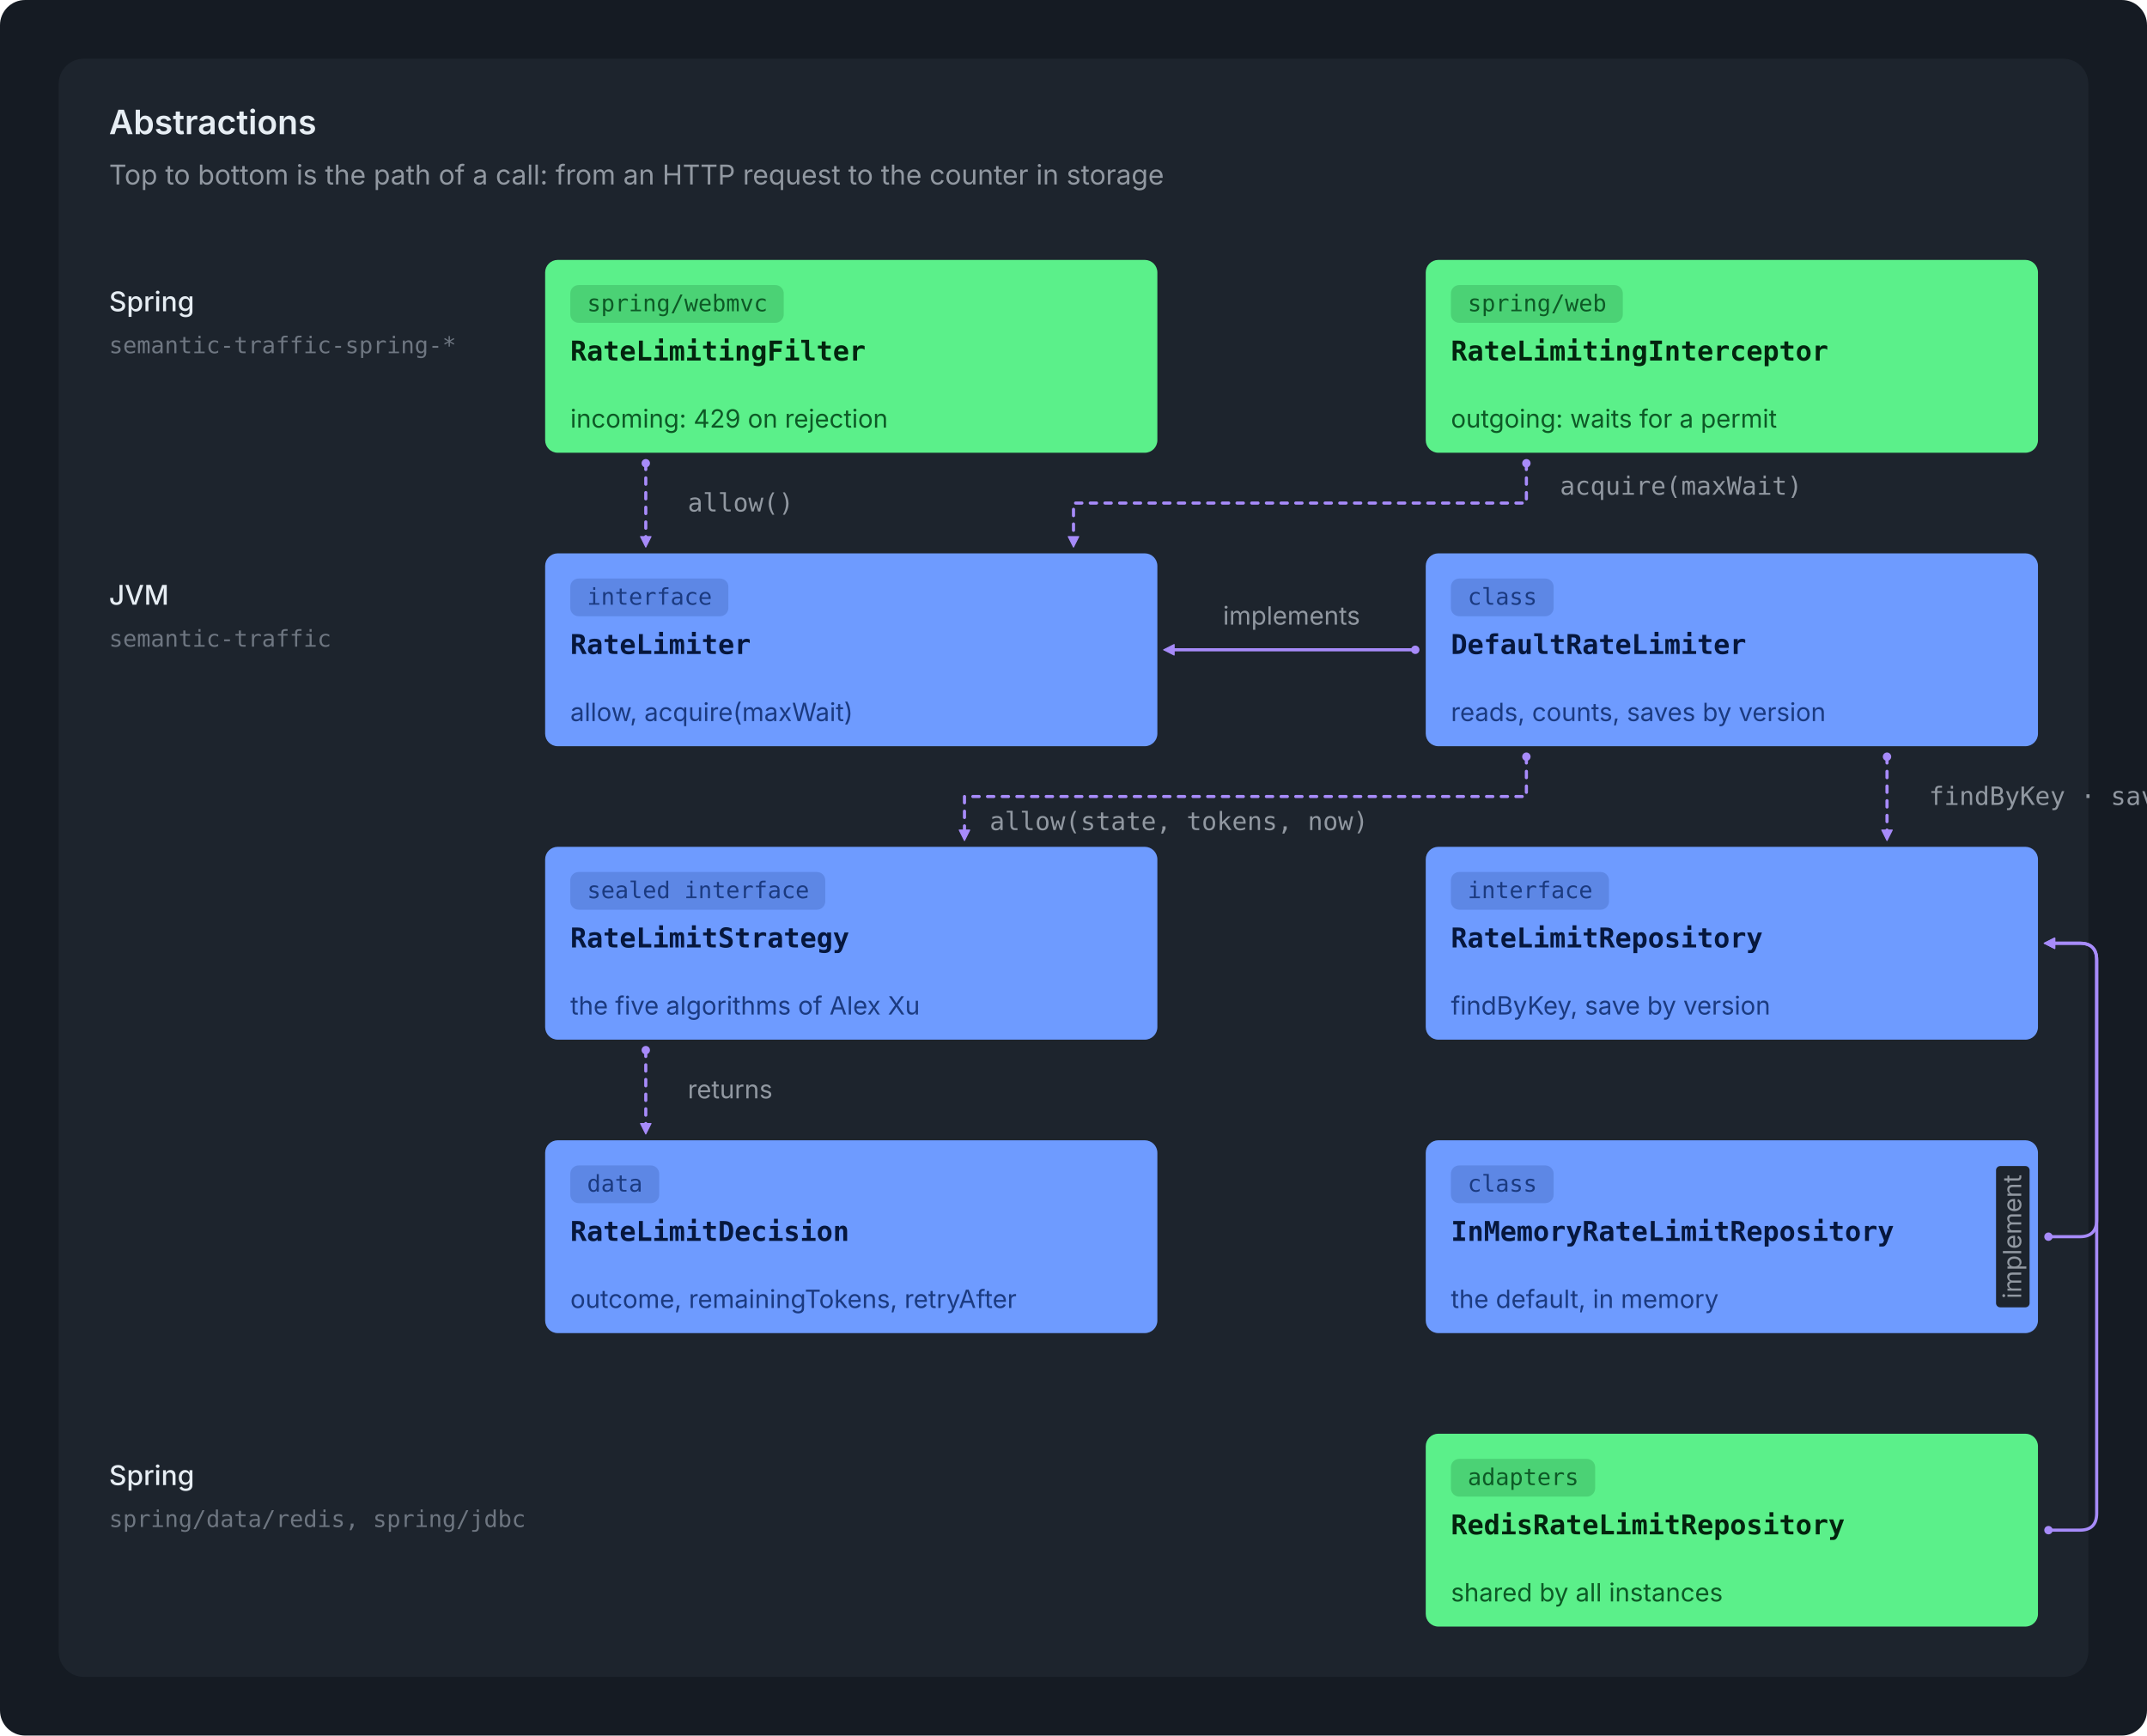
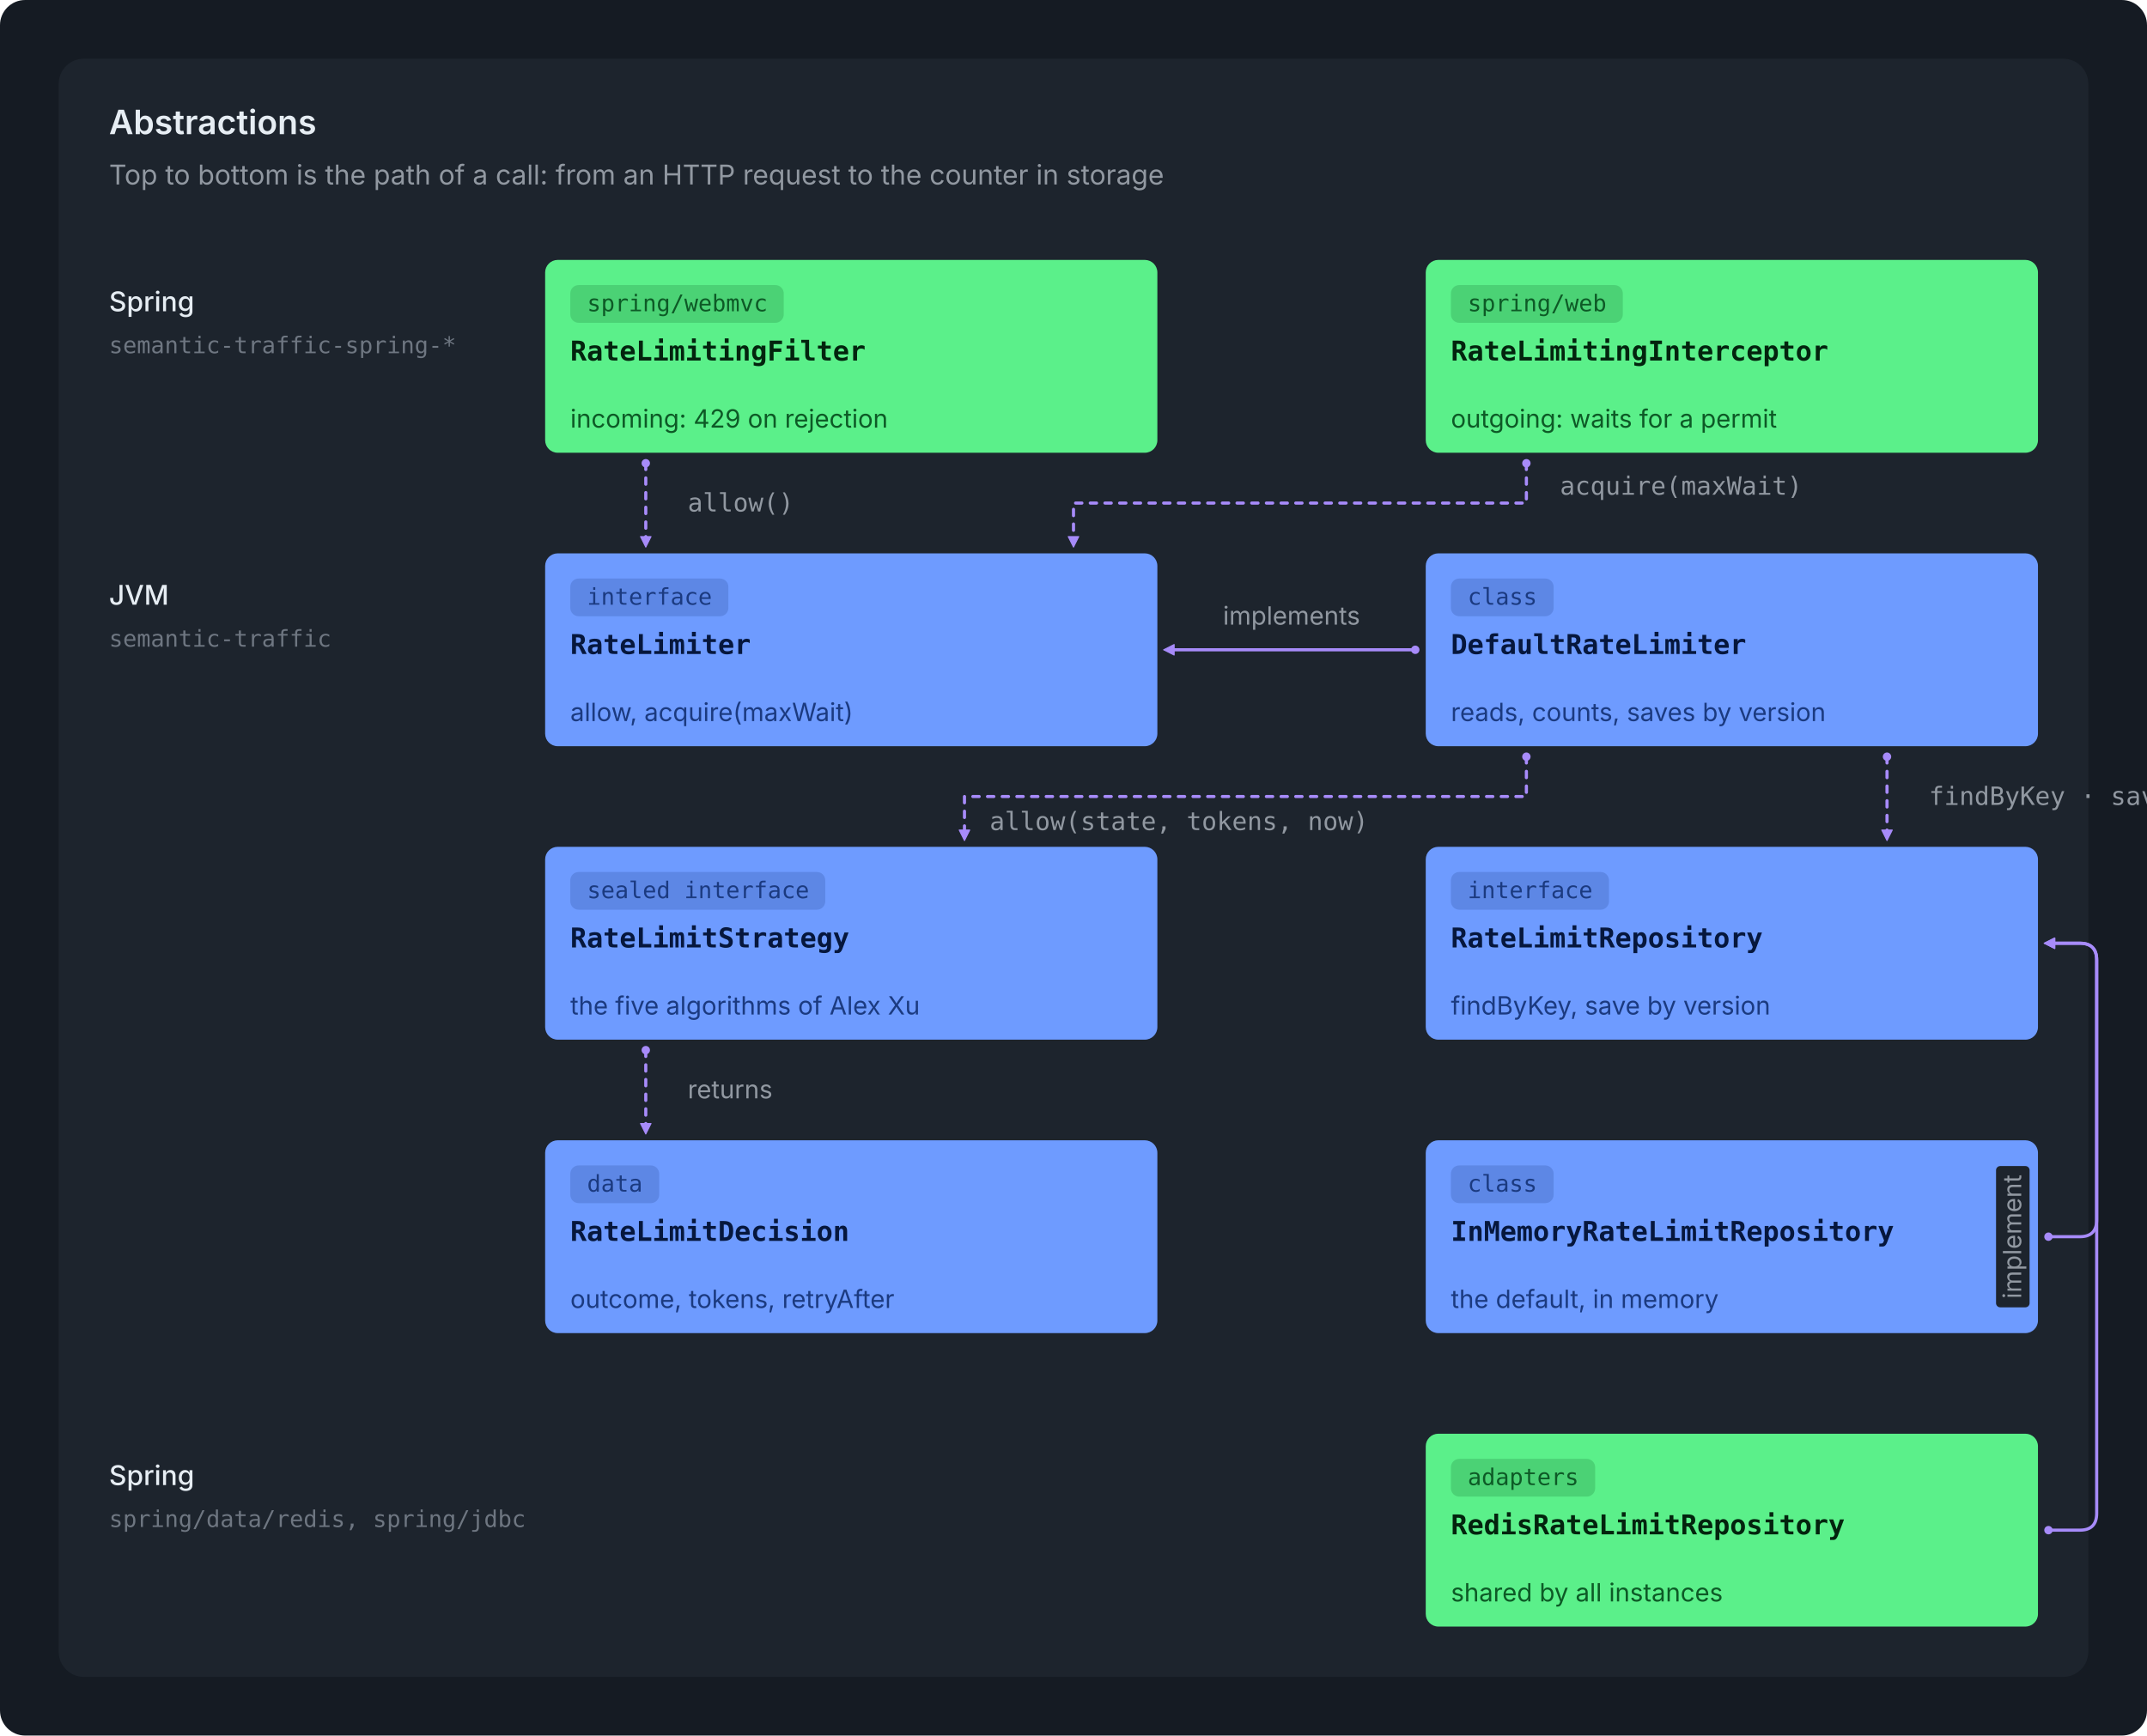
<svg xmlns="http://www.w3.org/2000/svg" viewBox="0 0 1024 828" width="1024" height="828" role="img">
  <rect width="1024" height="828" rx="12" fill="#151B23" />
  <g transform="translate(12,12)">
    <rect x="16" y="16" width="968" height="772" rx="12" fill="#1D242D" />
    <text x="40.0" y="52.0" font-family="-apple-system, BlinkMacSystemFont, 'Segoe UI', Inter, Helvetica, Arial, sans-serif" font-size="16" font-weight="600" fill="#E6EDF3" text-anchor="start">Abstractions</text>
    <text x="40.0" y="76.0" font-family="-apple-system, BlinkMacSystemFont, 'Segoe UI', Inter, Helvetica, Arial, sans-serif" font-size="13" font-weight="400" fill="#9198A1" text-anchor="start">Top to bottom is the path of a call: from an HTTP request to the counter in storage</text>
    <text x="40.0" y="136.5" font-family="-apple-system, BlinkMacSystemFont, 'Segoe UI', Inter, Helvetica, Arial, sans-serif" font-size="13" font-weight="500" fill="#E6EDF3" text-anchor="start">Spring</text>
    <text x="40.0" y="156.5" font-family="ui-monospace, SFMono-Regular, 'SF Mono', Menlo, Consolas, monospace" font-size="11" font-weight="400" fill="#6E7681" text-anchor="start">semantic-traffic-spring-*</text>
    <text x="40.0" y="276.5" font-family="-apple-system, BlinkMacSystemFont, 'Segoe UI', Inter, Helvetica, Arial, sans-serif" font-size="13" font-weight="500" fill="#E6EDF3" text-anchor="start">JVM</text>
    <text x="40.0" y="296.5" font-family="ui-monospace, SFMono-Regular, 'SF Mono', Menlo, Consolas, monospace" font-size="11" font-weight="400" fill="#6E7681" text-anchor="start">semantic-traffic</text>
    <text x="40.0" y="696.5" font-family="-apple-system, BlinkMacSystemFont, 'Segoe UI', Inter, Helvetica, Arial, sans-serif" font-size="13" font-weight="500" fill="#E6EDF3" text-anchor="start">Spring</text>
    <text x="40.0" y="716.5" font-family="ui-monospace, SFMono-Regular, 'SF Mono', Menlo, Consolas, monospace" font-size="11" font-weight="400" fill="#6E7681" text-anchor="start">spring/data/redis, spring/jdbc</text>
    <rect x="248.0" y="112.0" width="292.0" height="92.0" rx="6" fill="#5BF08A" />
    <rect x="260.0" y="124.0" width="101.8" height="18" rx="4" fill="#0D5A26" fill-opacity="0.2" />
    <text x="268.0" y="136.5" font-family="ui-monospace, SFMono-Regular, 'SF Mono', Menlo, Consolas, monospace" font-size="11" font-weight="400" fill="#0D5A26" text-anchor="start">spring/webmvc</text>
    <text x="260.0" y="160.0" font-family="ui-monospace, SFMono-Regular, 'SF Mono', Menlo, Consolas, monospace" font-size="13" font-weight="600" fill="#03240E" text-anchor="start">RateLimitingFilter</text>
    <text x="260.0" y="192.0" font-family="-apple-system, BlinkMacSystemFont, 'Segoe UI', Inter, Helvetica, Arial, sans-serif" font-size="12" font-weight="400" fill="#0D5A26" text-anchor="start">incoming: 429 on rejection</text>
    <rect x="668.0" y="112.0" width="292.0" height="92.0" rx="6" fill="#5BF08A" />
    <rect x="680.0" y="124.0" width="82.0" height="18" rx="4" fill="#0D5A26" fill-opacity="0.2" />
    <text x="688.0" y="136.5" font-family="ui-monospace, SFMono-Regular, 'SF Mono', Menlo, Consolas, monospace" font-size="11" font-weight="400" fill="#0D5A26" text-anchor="start">spring/web</text>
    <text x="680.0" y="160.0" font-family="ui-monospace, SFMono-Regular, 'SF Mono', Menlo, Consolas, monospace" font-size="13" font-weight="600" fill="#03240E" text-anchor="start">RateLimitingInterceptor</text>
    <text x="680.0" y="192.0" font-family="-apple-system, BlinkMacSystemFont, 'Segoe UI', Inter, Helvetica, Arial, sans-serif" font-size="12" font-weight="400" fill="#0D5A26" text-anchor="start">outgoing: waits for a permit</text>
    <rect x="248.0" y="252.0" width="292.0" height="92.0" rx="6" fill="#6E9BFF" />
    <rect x="260.0" y="264.0" width="75.4" height="18" rx="4" fill="#1B3A80" fill-opacity="0.2" />
    <text x="268.0" y="276.5" font-family="ui-monospace, SFMono-Regular, 'SF Mono', Menlo, Consolas, monospace" font-size="11" font-weight="400" fill="#1B3A80" text-anchor="start">interface</text>
    <text x="260.0" y="300.0" font-family="ui-monospace, SFMono-Regular, 'SF Mono', Menlo, Consolas, monospace" font-size="13" font-weight="600" fill="#06173D" text-anchor="start">RateLimiter</text>
    <text x="260.0" y="332.0" font-family="-apple-system, BlinkMacSystemFont, 'Segoe UI', Inter, Helvetica, Arial, sans-serif" font-size="12" font-weight="400" fill="#1B3A80" text-anchor="start">allow, acquire(maxWait)</text>
    <rect x="668.0" y="252.0" width="292.0" height="92.0" rx="6" fill="#6E9BFF" />
    <rect x="680.0" y="264.0" width="49.0" height="18" rx="4" fill="#1B3A80" fill-opacity="0.2" />
    <text x="688.0" y="276.5" font-family="ui-monospace, SFMono-Regular, 'SF Mono', Menlo, Consolas, monospace" font-size="11" font-weight="400" fill="#1B3A80" text-anchor="start">class</text>
    <text x="680.0" y="300.0" font-family="ui-monospace, SFMono-Regular, 'SF Mono', Menlo, Consolas, monospace" font-size="13" font-weight="600" fill="#06173D" text-anchor="start">DefaultRateLimiter</text>
    <text x="680.0" y="332.0" font-family="-apple-system, BlinkMacSystemFont, 'Segoe UI', Inter, Helvetica, Arial, sans-serif" font-size="12" font-weight="400" fill="#1B3A80" text-anchor="start">reads, counts, saves by version</text>
    <rect x="248.0" y="392.0" width="292.0" height="92.0" rx="6" fill="#6E9BFF" />
    <rect x="260.0" y="404.0" width="121.6" height="18" rx="4" fill="#1B3A80" fill-opacity="0.2" />
    <text x="268.0" y="416.5" font-family="ui-monospace, SFMono-Regular, 'SF Mono', Menlo, Consolas, monospace" font-size="11" font-weight="400" fill="#1B3A80" text-anchor="start">sealed interface</text>
    <text x="260.0" y="440.0" font-family="ui-monospace, SFMono-Regular, 'SF Mono', Menlo, Consolas, monospace" font-size="13" font-weight="600" fill="#06173D" text-anchor="start">RateLimitStrategy</text>
    <text x="260.0" y="472.0" font-family="-apple-system, BlinkMacSystemFont, 'Segoe UI', Inter, Helvetica, Arial, sans-serif" font-size="12" font-weight="400" fill="#1B3A80" text-anchor="start">the five algorithms of Alex Xu</text>
    <rect x="668.0" y="392.0" width="292.0" height="92.0" rx="6" fill="#6E9BFF" />
    <rect x="680.0" y="404.0" width="75.4" height="18" rx="4" fill="#1B3A80" fill-opacity="0.2" />
    <text x="688.0" y="416.5" font-family="ui-monospace, SFMono-Regular, 'SF Mono', Menlo, Consolas, monospace" font-size="11" font-weight="400" fill="#1B3A80" text-anchor="start">interface</text>
    <text x="680.0" y="440.0" font-family="ui-monospace, SFMono-Regular, 'SF Mono', Menlo, Consolas, monospace" font-size="13" font-weight="600" fill="#06173D" text-anchor="start">RateLimitRepository</text>
    <text x="680.0" y="472.0" font-family="-apple-system, BlinkMacSystemFont, 'Segoe UI', Inter, Helvetica, Arial, sans-serif" font-size="12" font-weight="400" fill="#1B3A80" text-anchor="start">findByKey, save by version</text>
    <rect x="248.0" y="532.0" width="292.0" height="92.0" rx="6" fill="#6E9BFF" />
    <rect x="260.0" y="544.0" width="42.4" height="18" rx="4" fill="#1B3A80" fill-opacity="0.2" />
    <text x="268.0" y="556.5" font-family="ui-monospace, SFMono-Regular, 'SF Mono', Menlo, Consolas, monospace" font-size="11" font-weight="400" fill="#1B3A80" text-anchor="start">data</text>
    <text x="260.0" y="580.0" font-family="ui-monospace, SFMono-Regular, 'SF Mono', Menlo, Consolas, monospace" font-size="13" font-weight="600" fill="#06173D" text-anchor="start">RateLimitDecision</text>
-     <text x="260.0" y="612.0" font-family="-apple-system, BlinkMacSystemFont, 'Segoe UI', Inter, Helvetica, Arial, sans-serif" font-size="12" font-weight="400" fill="#1B3A80" text-anchor="start">outcome, remainingTokens, retryAfter</text>
+     <text x="260.0" y="612.0" font-family="-apple-system, BlinkMacSystemFont, 'Segoe UI', Inter, Helvetica, Arial, sans-serif" font-size="12" font-weight="400" fill="#1B3A80" text-anchor="start">outcome, tokens, retryAfter</text>
    <rect x="668.0" y="532.0" width="292.0" height="92.0" rx="6" fill="#6E9BFF" />
    <rect x="680.0" y="544.0" width="49.0" height="18" rx="4" fill="#1B3A80" fill-opacity="0.2" />
    <text x="688.0" y="556.5" font-family="ui-monospace, SFMono-Regular, 'SF Mono', Menlo, Consolas, monospace" font-size="11" font-weight="400" fill="#1B3A80" text-anchor="start">class</text>
    <text x="680.0" y="580.0" font-family="ui-monospace, SFMono-Regular, 'SF Mono', Menlo, Consolas, monospace" font-size="13" font-weight="600" fill="#06173D" text-anchor="start">InMemoryRateLimitRepository</text>
    <text x="680.0" y="612.0" font-family="-apple-system, BlinkMacSystemFont, 'Segoe UI', Inter, Helvetica, Arial, sans-serif" font-size="12" font-weight="400" fill="#1B3A80" text-anchor="start">the default, in memory</text>
    <rect x="668.0" y="672.0" width="292.0" height="92.0" rx="6" fill="#5BF08A" />
    <rect x="680.0" y="684.0" width="68.8" height="18" rx="4" fill="#0D5A26" fill-opacity="0.2" />
    <text x="688.0" y="696.5" font-family="ui-monospace, SFMono-Regular, 'SF Mono', Menlo, Consolas, monospace" font-size="11" font-weight="400" fill="#0D5A26" text-anchor="start">adapters</text>
    <text x="680.0" y="720.0" font-family="ui-monospace, SFMono-Regular, 'SF Mono', Menlo, Consolas, monospace" font-size="13" font-weight="600" fill="#03240E" text-anchor="start">RedisRateLimitRepository</text>
    <text x="680.0" y="752.0" font-family="-apple-system, BlinkMacSystemFont, 'Segoe UI', Inter, Helvetica, Arial, sans-serif" font-size="12" font-weight="400" fill="#0D5A26" text-anchor="start">shared by all instances</text>
    <circle cx="296" cy="209" r="2" fill="#A78BFA" />
    <path d="M296,249 L293.5,244.0 L298.5,244.0 Z" fill="#A78BFA" stroke="#A78BFA" stroke-width="0.5" stroke-linejoin="round" />
    <path d="M296,209 L296,244" stroke="#A78BFA" stroke-width="1.5" fill="none" stroke-linecap="round" stroke-linejoin="round" stroke-dasharray="3 4" />
    <text x="316.0" y="232.0" font-family="ui-monospace, SFMono-Regular, 'SF Mono', Menlo, Consolas, monospace" font-size="12" font-weight="400" fill="#9198A1" text-anchor="start">allow()</text>
    <path d="M716,209 L716,228 L500,228 L500,244" stroke="#A78BFA" stroke-width="1.5" fill="none" stroke-linecap="round" stroke-linejoin="round" stroke-dasharray="3 4" />
    <circle cx="716" cy="209" r="2" fill="#A78BFA" />
    <path d="M500,249 L497.5,244.0 L502.5,244.0 Z" fill="#A78BFA" stroke="#A78BFA" stroke-width="0.5" stroke-linejoin="round" />
    <text x="732.0" y="224.0" font-family="ui-monospace, SFMono-Regular, 'SF Mono', Menlo, Consolas, monospace" font-size="12" font-weight="400" fill="#9198A1" text-anchor="start">acquire(maxWait)</text>
    <circle cx="663" cy="298.0" r="2" fill="#A78BFA" />
    <path d="M543,298.0 L548.0,295.5 L548.0,300.5 Z" fill="#A78BFA" stroke="#A78BFA" stroke-width="0.5" stroke-linejoin="round" />
    <path d="M663,298.0 L548,298.0" stroke="#A78BFA" stroke-width="1.5" fill="none" stroke-linecap="round" stroke-linejoin="round" />
    <text x="604.0" y="286.0" font-family="-apple-system, BlinkMacSystemFont, 'Segoe UI', Inter, Helvetica, Arial, sans-serif" font-size="12" font-weight="400" fill="#9198A1" text-anchor="middle">implements</text>
    <path d="M716,349 L716,368 L448,368 L448,384" stroke="#A78BFA" stroke-width="1.5" fill="none" stroke-linecap="round" stroke-linejoin="round" stroke-dasharray="3 4" />
    <circle cx="716" cy="349" r="2" fill="#A78BFA" />
    <path d="M448,389 L445.5,384.0 L450.5,384.0 Z" fill="#A78BFA" stroke="#A78BFA" stroke-width="0.5" stroke-linejoin="round" />
    <text x="460.0" y="384.0" font-family="ui-monospace, SFMono-Regular, 'SF Mono', Menlo, Consolas, monospace" font-size="12" font-weight="400" fill="#9198A1" text-anchor="start">allow(state, tokens, now)</text>
    <circle cx="888" cy="349" r="2" fill="#A78BFA" />
    <path d="M888,389 L885.5,384.0 L890.5,384.0 Z" fill="#A78BFA" stroke="#A78BFA" stroke-width="0.5" stroke-linejoin="round" />
    <path d="M888,349 L888,384" stroke="#A78BFA" stroke-width="1.5" fill="none" stroke-linecap="round" stroke-linejoin="round" stroke-dasharray="3 4" />
    <text x="908.0" y="372.0" font-family="ui-monospace, SFMono-Regular, 'SF Mono', Menlo, Consolas, monospace" font-size="12" font-weight="400" fill="#9198A1" text-anchor="start">findByKey · save</text>
    <circle cx="296" cy="489" r="2" fill="#A78BFA" />
    <path d="M296,529 L293.5,524.0 L298.5,524.0 Z" fill="#A78BFA" stroke="#A78BFA" stroke-width="0.5" stroke-linejoin="round" />
    <path d="M296,489 L296,524" stroke="#A78BFA" stroke-width="1.5" fill="none" stroke-linecap="round" stroke-linejoin="round" stroke-dasharray="3 4" />
    <text x="316.0" y="512.0" font-family="-apple-system, BlinkMacSystemFont, 'Segoe UI', Inter, Helvetica, Arial, sans-serif" font-size="12" font-weight="400" fill="#9198A1" text-anchor="start">returns</text>
    <circle cx="965" cy="578.0" r="2" fill="#A78BFA" />
    <path d="M963,438.0 L968.0,435.5 L968.0,440.5 Z" fill="#A78BFA" stroke="#A78BFA" stroke-width="0.5" stroke-linejoin="round" />
    <path d="M965,578.0 L980,578.0 Q988,578.0 988,570.0 L988,446.0 Q988,438.0 980,438.0 L968,438.0" stroke="#A78BFA" stroke-width="1.5" fill="none" stroke-linecap="round" stroke-linejoin="round" />
    <circle cx="965" cy="718.0" r="2" fill="#A78BFA" />
    <path d="M963,438.0 L968.0,435.5 L968.0,440.5 Z" fill="#A78BFA" stroke="#A78BFA" stroke-width="0.5" stroke-linejoin="round" />
    <path d="M965,718.0 L980,718.0 Q988,718.0 988,710.0 L988,446.0 Q988,438.0 980,438.0 L968,438.0" stroke="#A78BFA" stroke-width="1.5" fill="none" stroke-linecap="round" stroke-linejoin="round" />
    <g transform="rotate(-90 952 578.0)">
      <rect x="918.3" y="566.0" width="67.4" height="16.0" rx="2" fill="#1D242D" />
      <text x="952.0" y="578.0" font-family="-apple-system, BlinkMacSystemFont, 'Segoe UI', Inter, Helvetica, Arial, sans-serif" font-size="12" font-weight="400" fill="#9198A1" text-anchor="middle">implement</text>
    </g>
  </g>
</svg>
